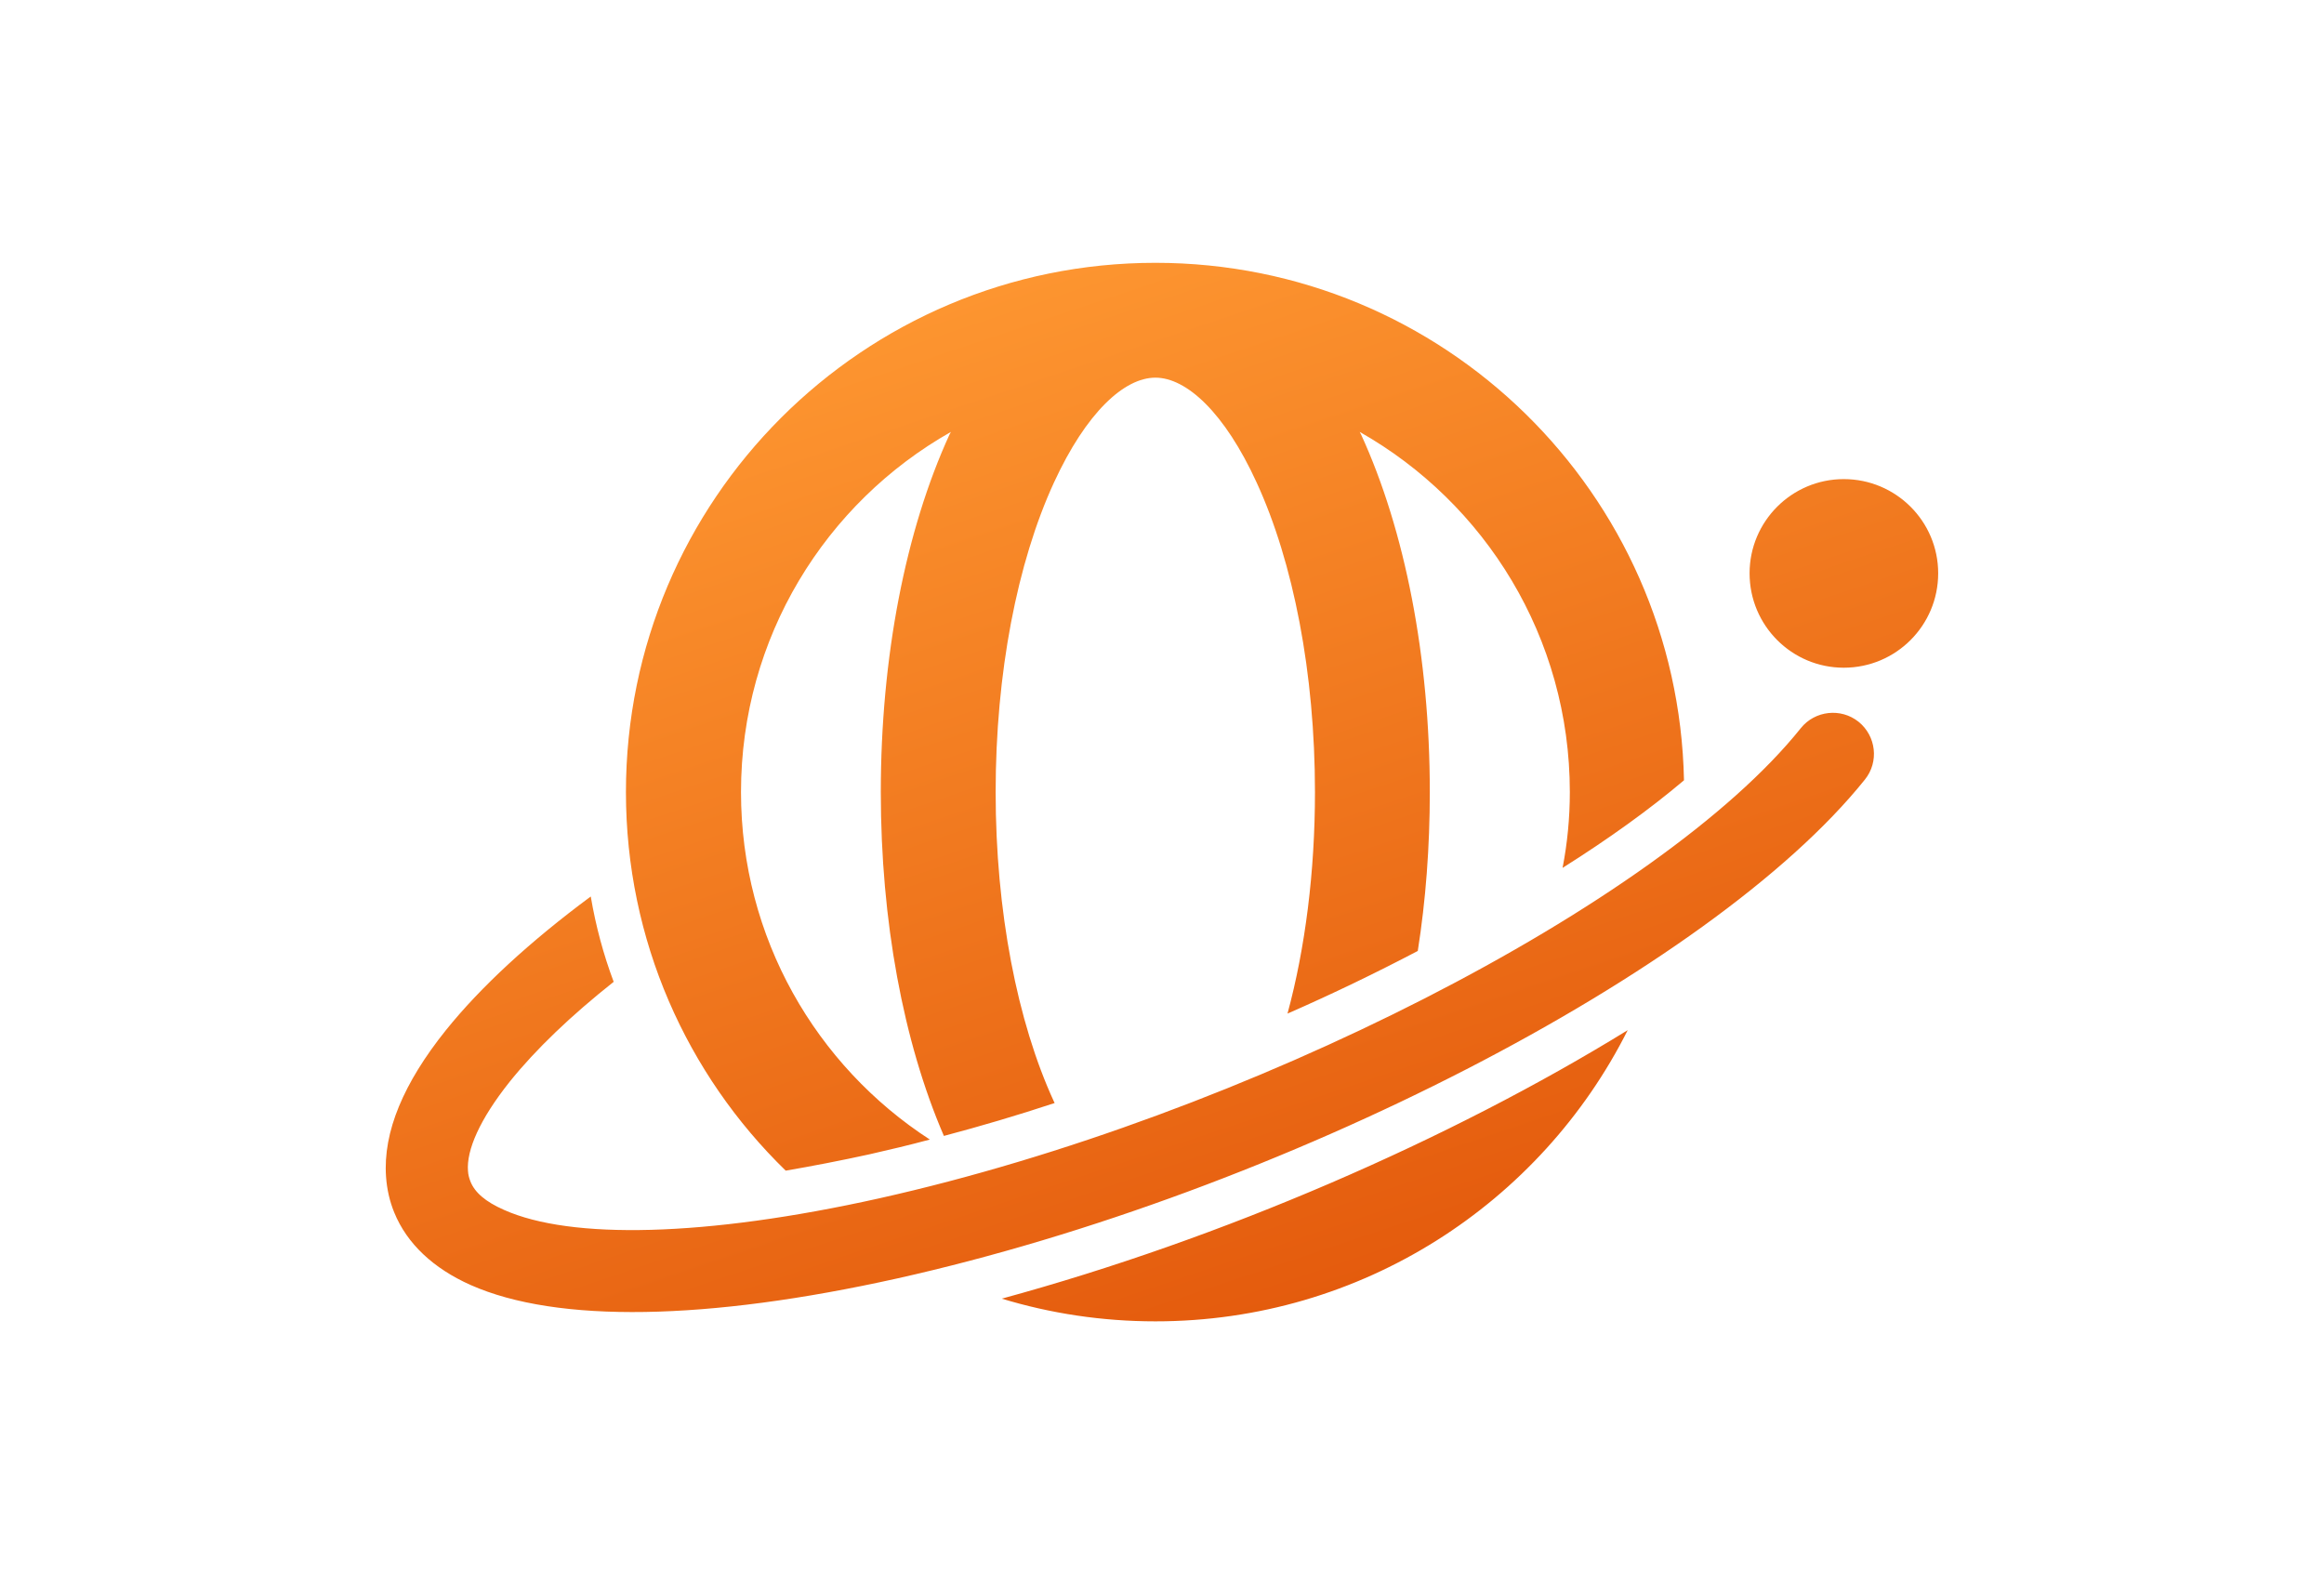
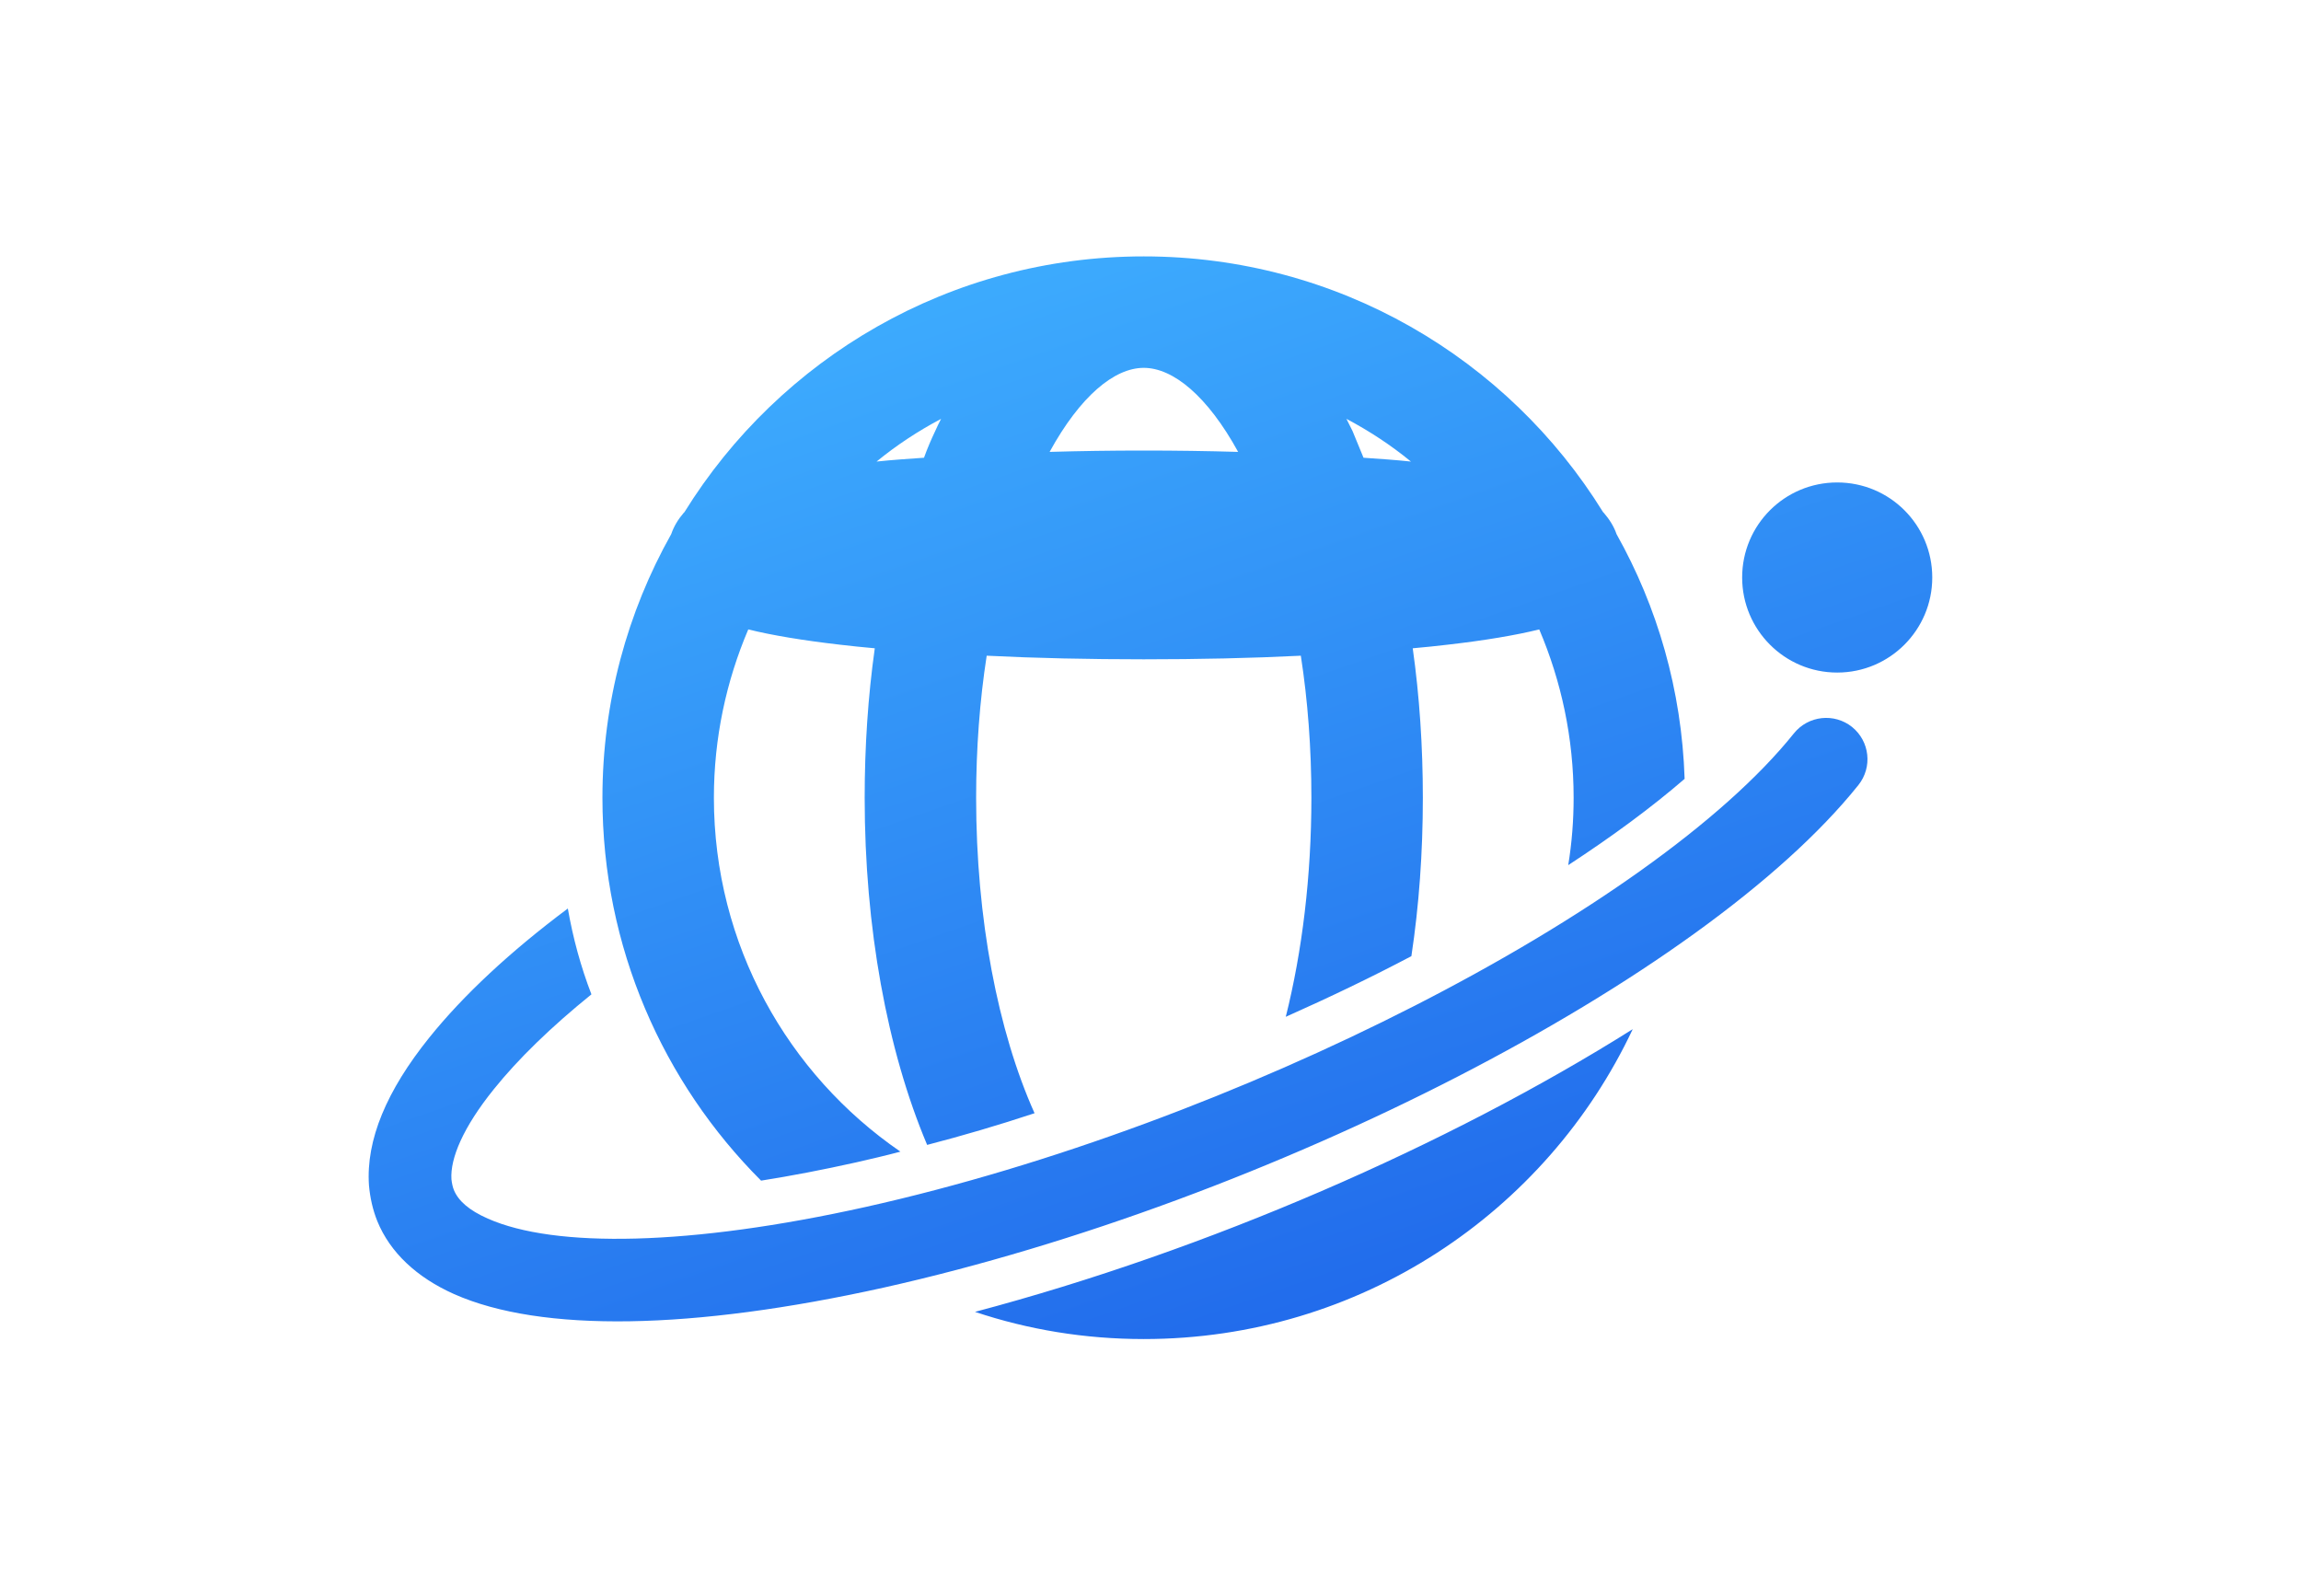
- <svg xmlns="http://www.w3.org/2000/svg" viewBox="0 0 1024 698" width="512" height="349" role="img" aria-label="Orbit Browser">
+ <svg xmlns="http://www.w3.org/2000/svg" viewBox="0 0 1024 710" width="512" height="355" role="img" aria-label="Orbit Browser">
  <defs>
    <linearGradient id="orbit-browser-ink" x1="0.25" y1="0" x2="0.75" y2="1">
-       <stop offset="0" stop-color="#ff9a33" />
-       <stop offset="1" stop-color="#e2560a" />
+       <stop offset="0" stop-color="#3fb0ff" />
+       <stop offset="1" stop-color="#1f66ea" />
    </linearGradient>
  </defs>
-   <path fill="url(#orbit-browser-ink)" d="M509.1 582.2C485.5 582.2 462.8 578.7 441.4 572.2C538.7 545.7 638.8 502.2 717.2 453.9C678.9 530.1 600.1 582.2 509.1 582.2ZM818.9 318C826.7 324.3 828 335.7 821.7 343.5C753.7 428.3 563.8 525.7 395.3 563.3C311.6 581.9 245.5 583.1 207.4 566.2C191 558.9 179.3 548 173.7 534.2C171.7 529.3 170.5 524.1 170.1 518.5C168.7 498.7 177.9 477.1 196.4 454C211.9 434.7 233.7 414.7 260.3 395C262.5 408 265.9 420.6 270.4 432.6C251.6 447.5 236.1 462.3 224.6 476.6C211.3 493.3 205.5 506.8 206.2 515.9C206.3 517.6 206.7 519.1 207.3 520.6C209.2 525.4 213.9 529.5 222.1 533.1C251.4 546.2 310.6 545.1 387.4 528C548.6 492 731.5 398.3 793.5 320.8C799.7 313.1 811.1 311.8 818.9 318ZM742 343.8C726.9 356.6 708.8 369.6 688.5 382.4C690.6 371.6 691.7 360.4 691.7 349C691.7 280.9 654.4 221.6 599.1 190.3L599.7 191.4C619.1 233.7 630 289.6 630 349C630 373.2 628.2 396.8 624.7 419C606.4 428.6 587.2 437.9 567.3 446.6C575.1 417.8 579.4 384.2 579.4 349C579.4 296.6 569.9 247.8 553.7 212.6C539.6 181.8 522.8 166.4 509.1 166.4C495.3 166.4 478.6 181.8 464.4 212.6C448.2 247.8 438.7 296.6 438.7 349C438.7 401.4 448.2 450.2 464.4 485.4C464.5 485.6 464.6 485.8 464.7 486C448.4 491.4 432.1 496.2 415.9 500.5C398 459.1 388.1 405.6 388.1 349C388.1 289.6 399 233.7 418.4 191.4C418.6 191 418.8 190.6 419 190.3C363.7 221.6 326.5 280.9 326.5 349C326.5 413.2 359.6 469.6 409.7 502.1C400.8 504.5 391.9 506.6 383.1 508.6C370.3 511.4 357.9 513.8 346.2 515.8C302.7 473.5 275.8 414.4 275.8 349C275.8 220.2 380.3 115.8 509.1 115.8C636.1 115.8 739.4 217.3 742 343.8ZM854 252.6C854 275.6 835.4 294.2 812.4 294.2C789.5 294.2 770.9 275.6 770.9 252.6C770.9 229.7 789.5 211.1 812.4 211.1C835.4 211.1 854 229.7 854 252.6Z" />
+   <path fill="url(#orbit-browser-ink)" d="M509 595.9C482.7 595.9 457.5 591.7 433.9 583.8C537.3 556.4 644.4 509.7 726.6 458C688.2 539.6 605.2 595.9 509 595.9ZM824.2 323.5C832.1 329.9 833.4 341.4 827 349.4C757.9 435.7 564.7 534.7 393.3 573C308.1 591.9 240.9 593.1 202.1 575.9C185.5 568.5 173.6 557.4 167.9 543.4C165.9 538.4 164.7 533.1 164.2 527.5C162.8 507.3 172.1 485.3 191 461.8C206.1 443 227 423.5 252.7 404.3C255 417.5 258.5 430.3 263.2 442.5C245.4 456.9 230.7 471.1 219.7 484.8C206.1 501.7 200.3 515.5 200.9 524.8C201.1 526.5 201.4 528.1 202 529.6C204 534.4 208.7 538.6 217.1 542.3C246.9 555.5 307.1 554.5 385.3 537.1C549.3 500.5 735.2 405.1 798.3 326.4C804.7 318.4 816.3 317.2 824.2 323.5ZM713.4 227.9C713.5 228 713.7 228.2 713.8 228.3C716.2 231.1 718.2 234.2 719.4 237.7C737.6 270.1 748.4 307.1 749.7 346.6C735 359.3 717.5 372.2 697.9 385C699.5 375.2 700.3 365.2 700.3 355C700.3 328.4 694.8 303.1 685 280.1C674.5 282.7 660.8 285 644.2 286.9C639.3 287.5 634.1 288 628.7 288.5C631.7 309.8 633.2 332.2 633.2 355C633.2 379.3 631.5 403 628.1 425.5C610.3 434.9 591.5 443.9 572.2 452.5C579.5 423.4 583.6 389.9 583.6 355C583.6 333.1 582 311.8 578.9 291.8C557 292.9 533.4 293.4 509 293.4C484.7 293.4 461 292.9 439.1 291.8C436 311.8 434.4 333.1 434.4 355C434.4 408.7 444 458.8 460.4 495.4C444.4 500.7 428.4 505.4 412.6 509.5C394.7 467.1 384.8 412.6 384.8 355C384.8 332.2 386.3 309.8 389.3 288.5C383.9 288 378.8 287.5 373.8 286.9C357.3 285 343.5 282.7 333 280.1C323.2 303.1 317.7 328.4 317.7 355C317.7 420.4 350.6 478.1 400.7 512.5C394 514.3 387.4 515.8 380.9 517.3C366.1 520.6 352 523.3 338.7 525.4C295.1 481.8 268.1 421.5 268.1 355C268.1 312.4 279.2 272.4 298.7 237.7C299.9 234.2 301.8 231.1 304.2 228.3C304.3 228.2 304.5 228 304.6 227.9C347 159.5 422.7 114.1 509 114.1C595.3 114.1 671.1 159.5 713.4 227.9ZM859.9 257C859.9 280.3 841 299.3 817.6 299.3C794.2 299.3 775.3 280.3 775.3 257C775.3 233.6 794.2 214.7 817.6 214.7C841 214.7 859.9 233.6 859.9 257ZM390.1 205.4C396.7 204.7 403.8 204.2 411.2 203.7C412.7 199.5 414.4 195.6 416.2 191.8C417 190 417.9 188.1 418.8 186.4C408.6 191.8 399 198.1 390.1 205.4ZM601.9 191.8L606.8 203.7C614.2 204.2 621.3 204.7 627.9 205.4C619 198.1 609.4 191.8 599.2 186.4ZM467.1 201.1C480.6 200.7 494.7 200.5 509 200.5C523.3 200.5 537.4 200.7 551 201.1C537.4 176.3 522.1 163.7 509 163.7C495.9 163.7 480.7 176.3 467.1 201.1Z" />
</svg>
